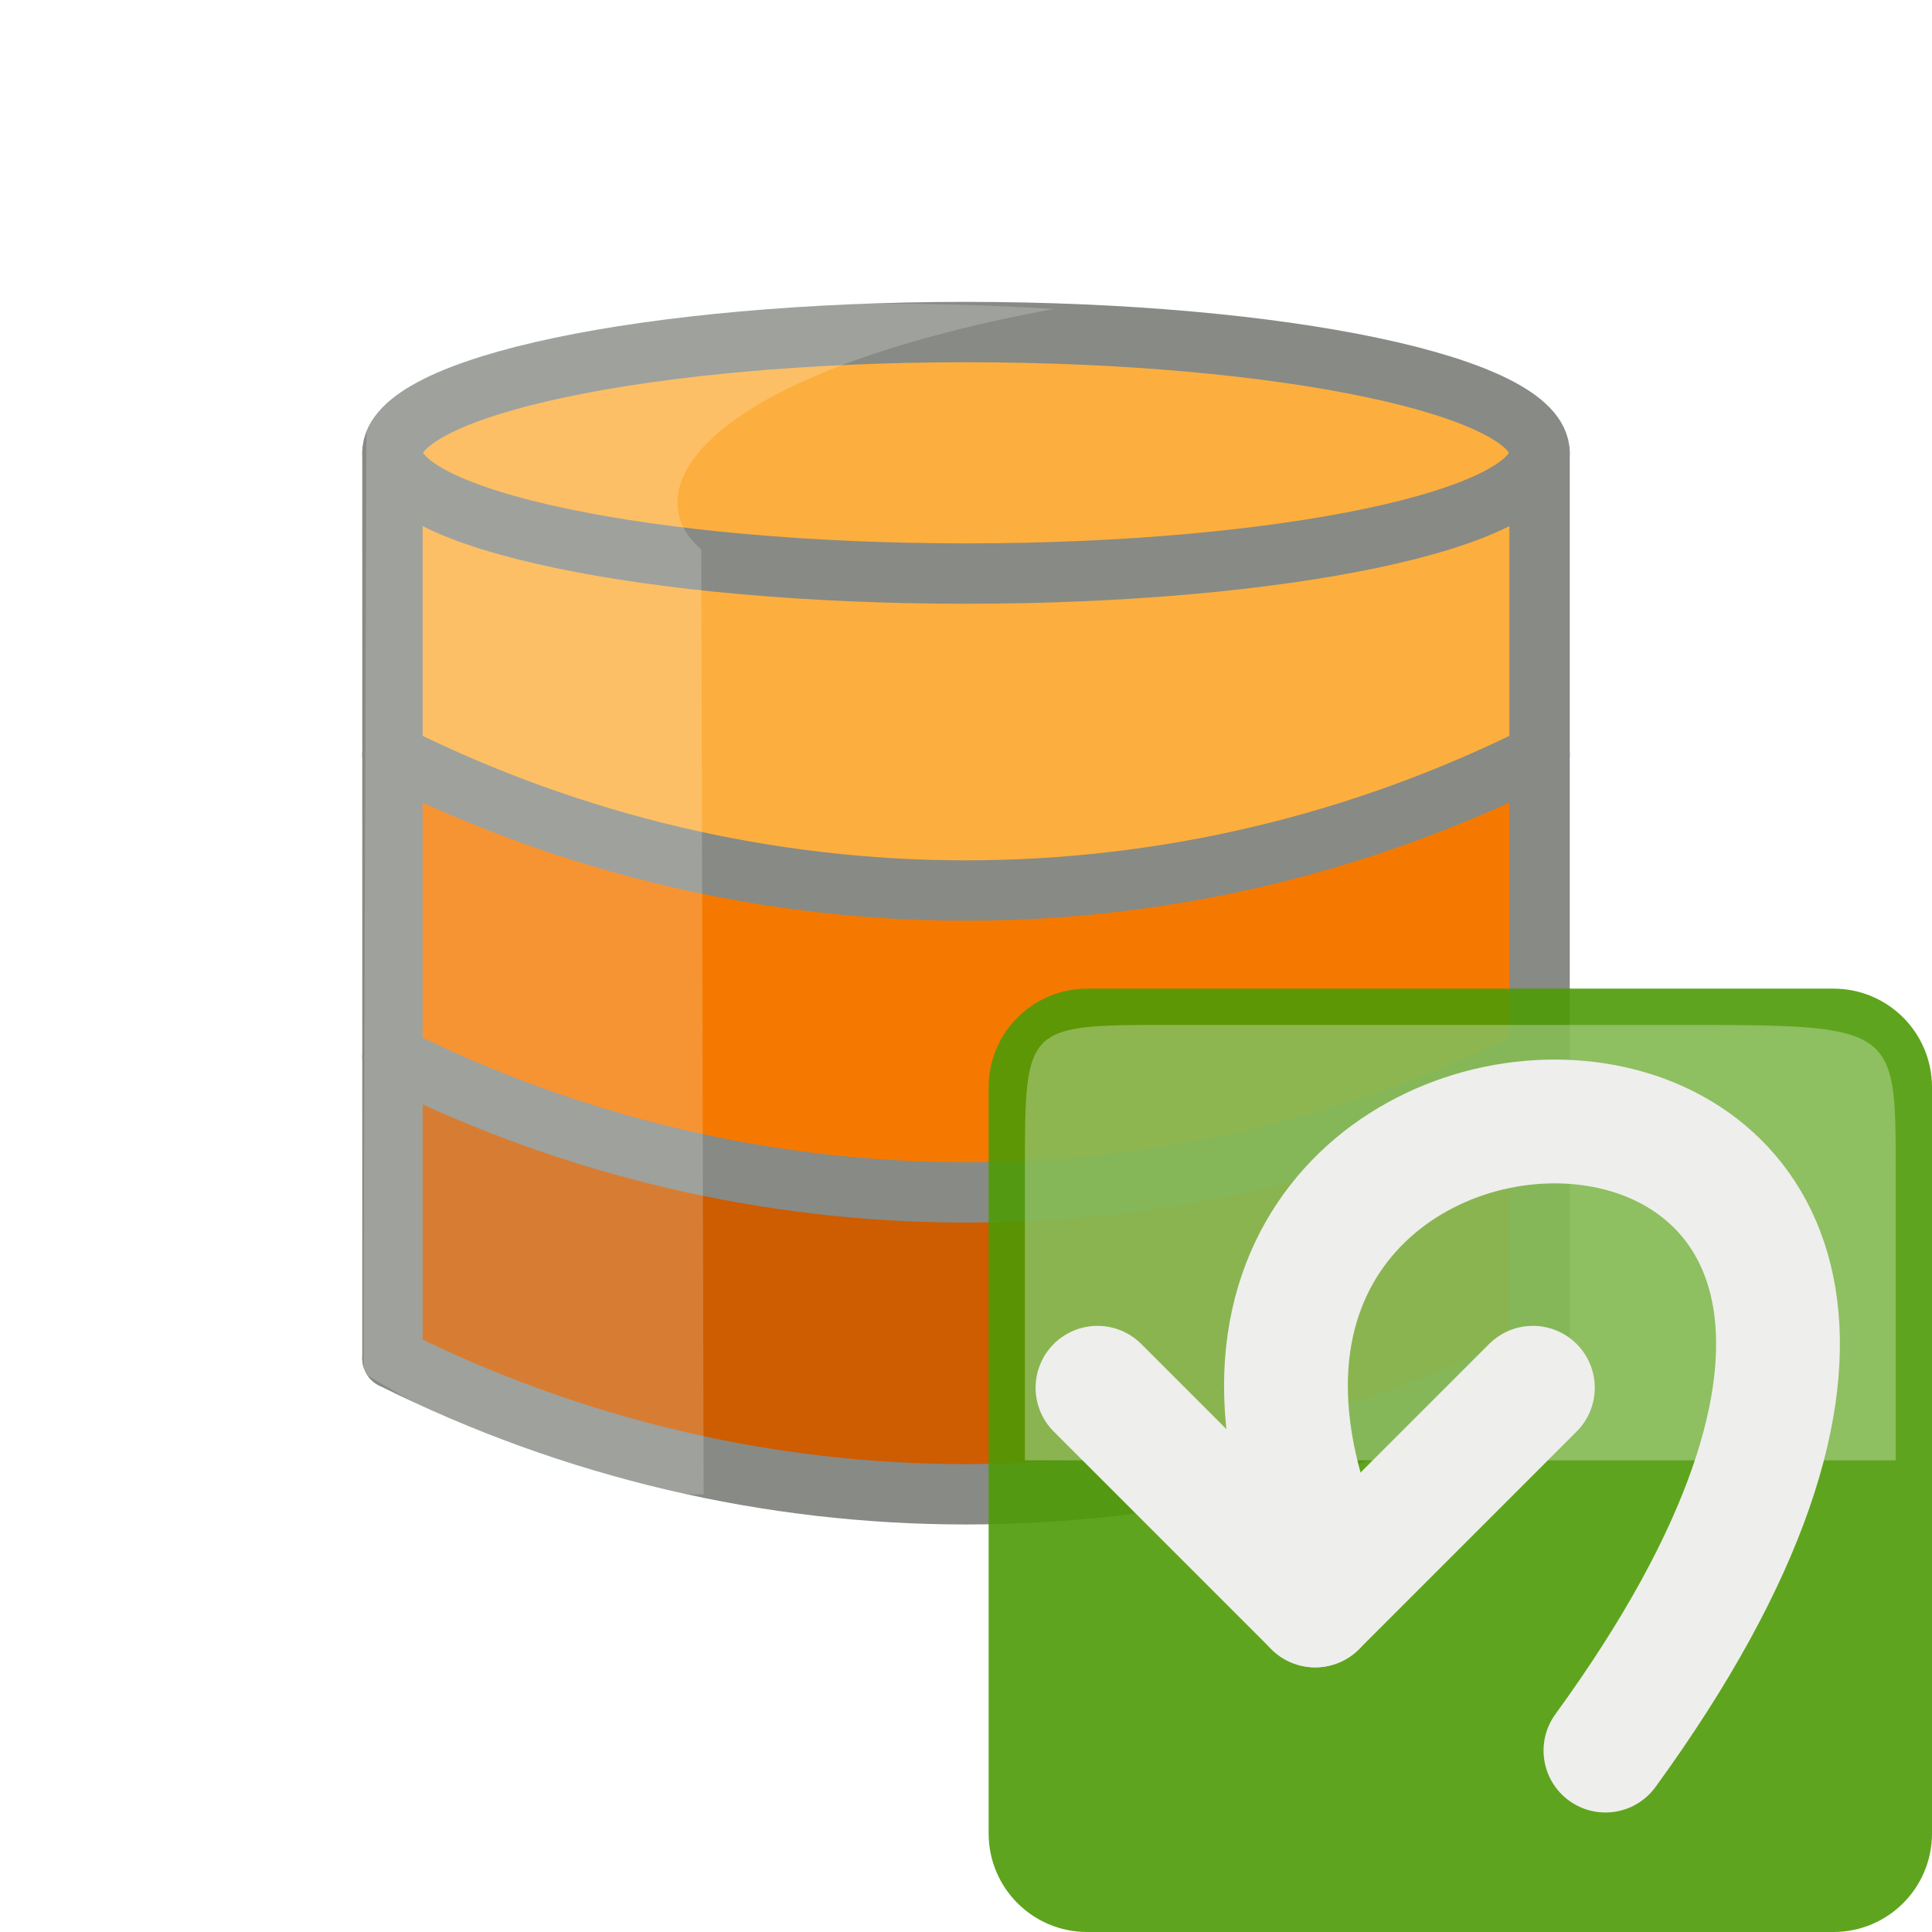
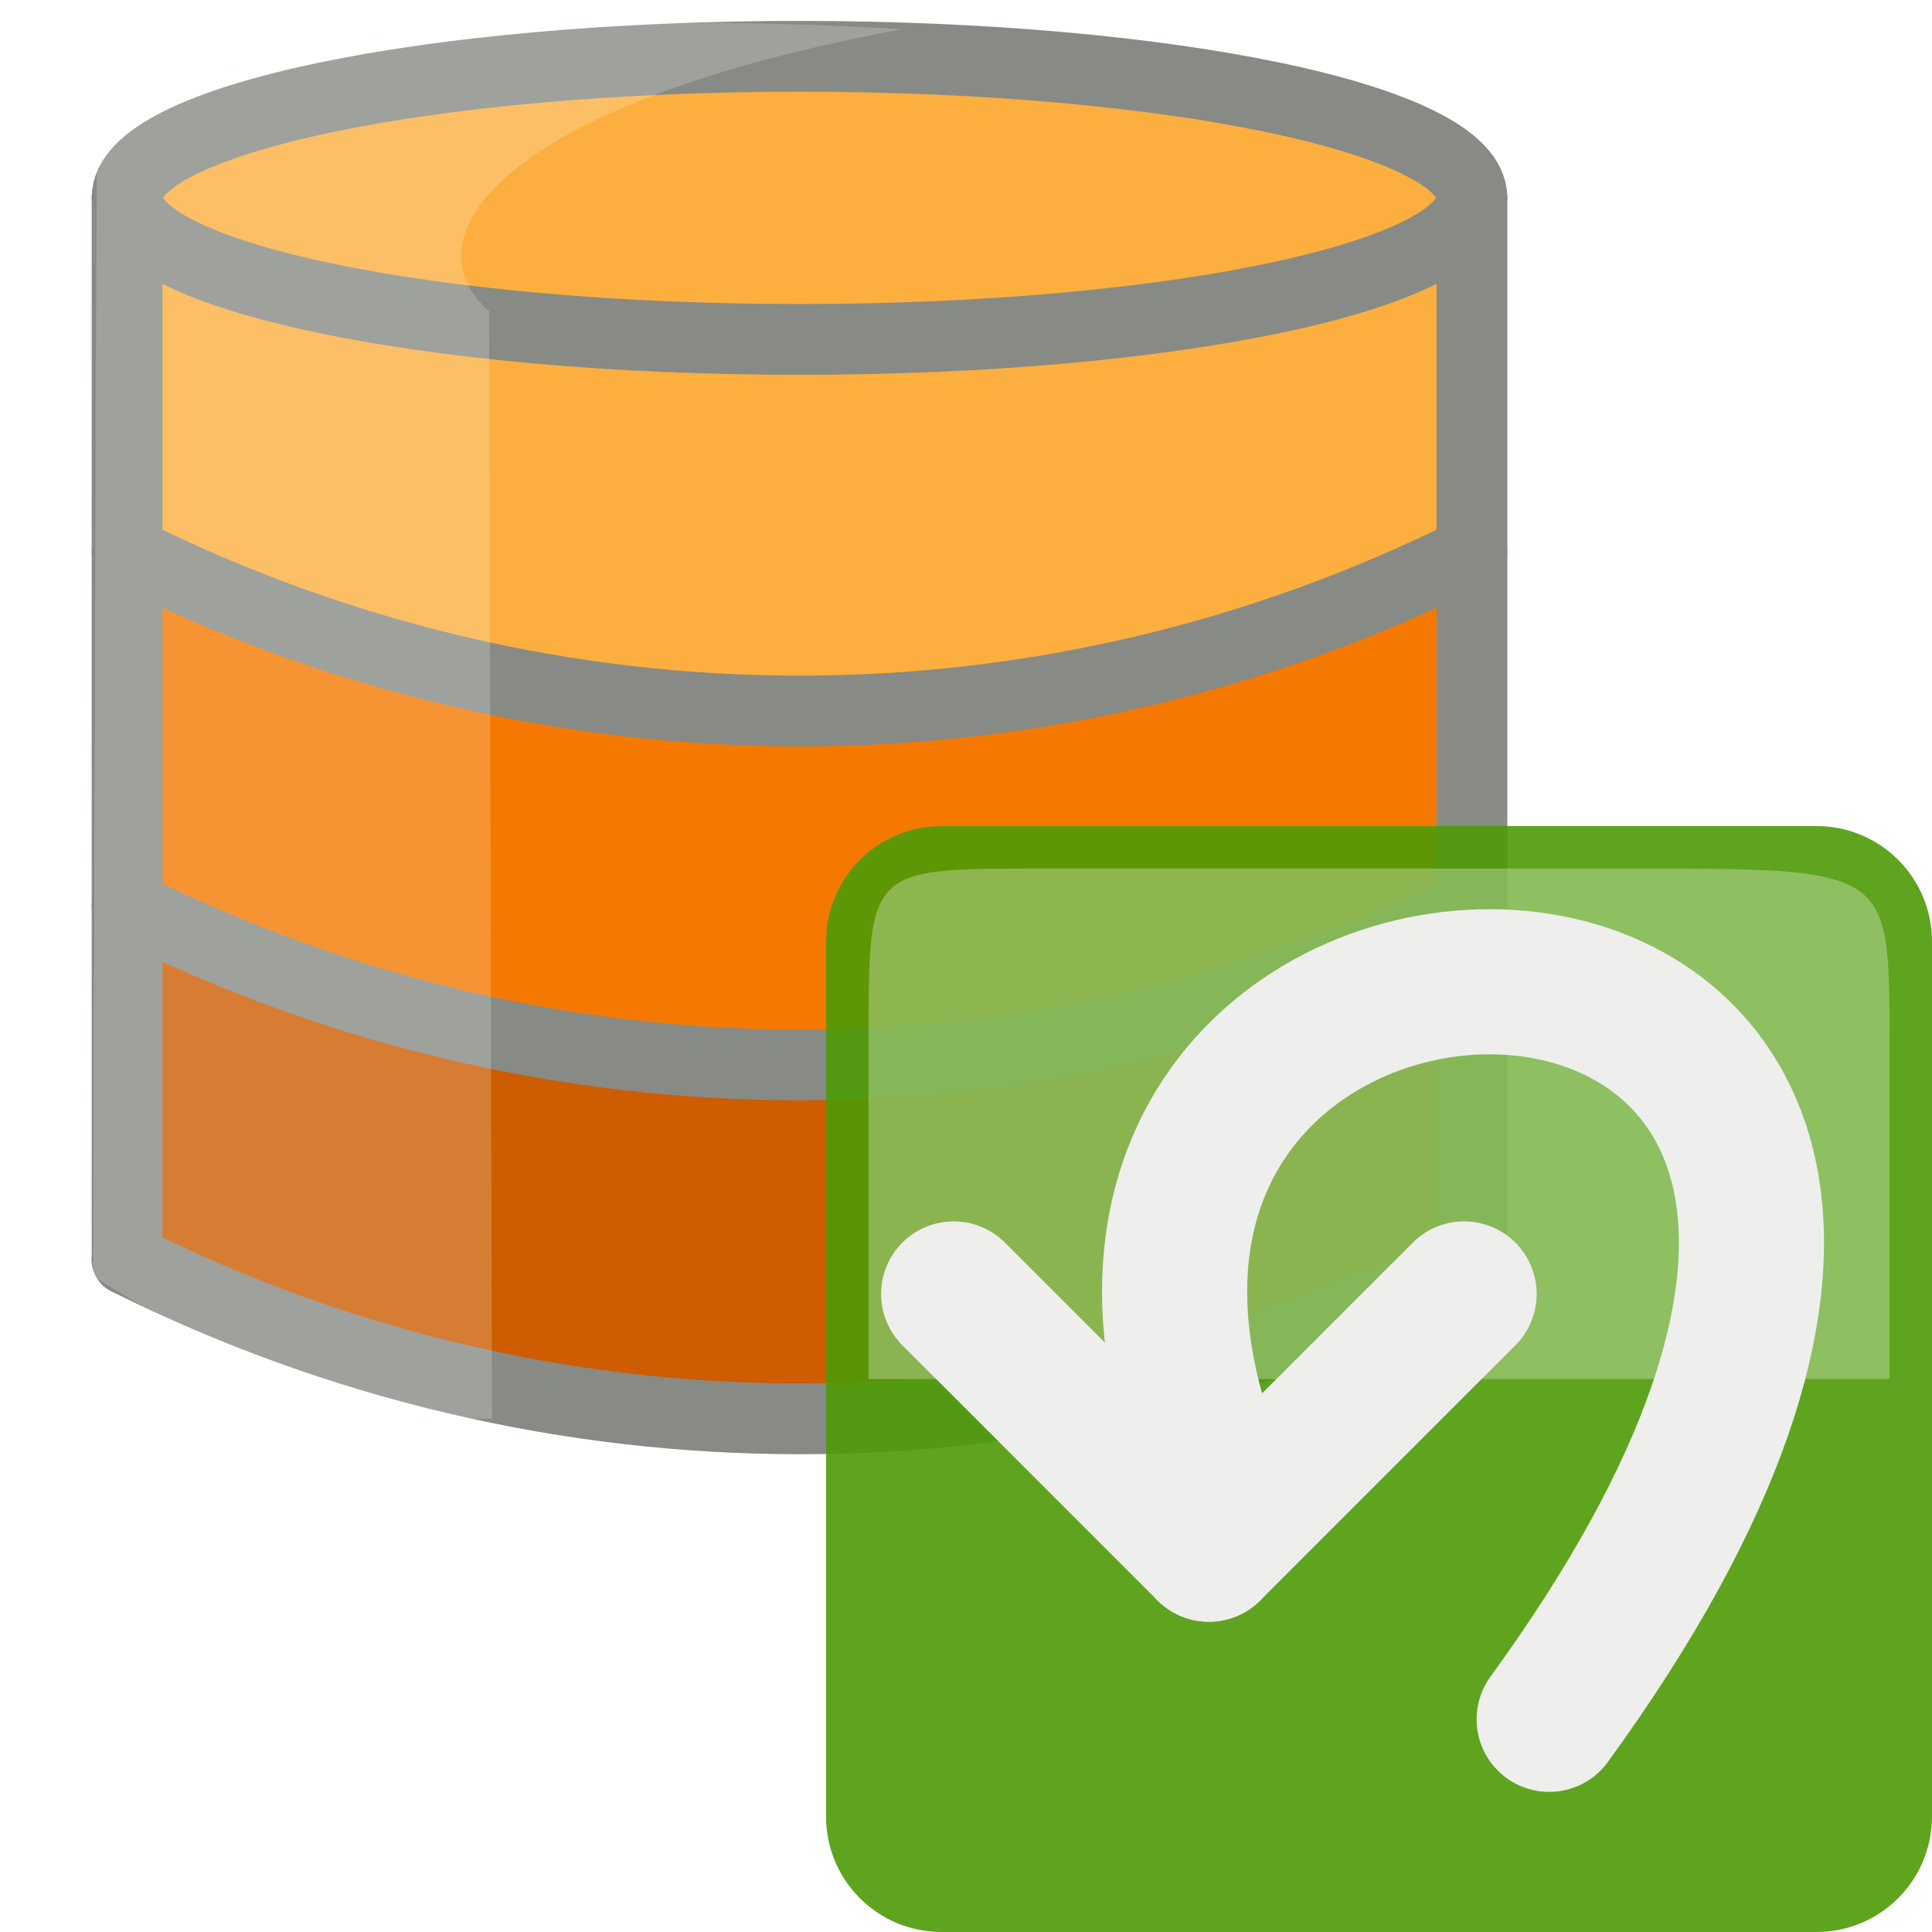
<svg xmlns="http://www.w3.org/2000/svg" version="1.1" width="32" height="32" id="svg5692">
  <defs id="defs5694">
    </defs>
-   <g id="layer2" style="display:inline">
-     <path d="m 6.5,17.5 c 6.812,2.891 15.515,2.376 19,0 l 0,5 -10,2 -9,-2 0,-5 z" id="path14788" style="color:#000000;fill:#ce5c00;fill-opacity:1;fill-rule:nonzero;stroke:none;stroke-width:1;marker:none;visibility:visible;display:inline;overflow:visible;enable-background:accumulate" />
-     <path d="m 6.5,7.5 c 6.812,2.891 15.515,2.376 19,0 l 0,5 -10,2 -9,-2 0,-5 z" id="path3121" style="color:#000000;fill:#fcaf3e;fill-opacity:1;fill-rule:nonzero;stroke:none;stroke-width:1;marker:none;visibility:visible;display:inline;overflow:visible;enable-background:accumulate" />
-     <path d="m 25.5,7.5 a 9.5,2 0 1 1 -19,0 9.5,2 0 1 1 19,0 z" id="path14757" style="color:#000000;fill:#fcaf3e;fill-opacity:1;fill-rule:nonzero;stroke:#888a85;stroke-width:1;stroke-linecap:square;stroke-linejoin:round;stroke-miterlimit:4;stroke-opacity:1;stroke-dasharray:none;stroke-dashoffset:0;marker:none;visibility:visible;display:inline;overflow:visible;enable-background:accumulate" />
-     <path d="m 6.5,12.5 c 6.812,2.891 15.515,2.376 19,0 l 0,5 -10,1 -9,-1 0,-5 z" id="path3119" style="color:#000000;fill:#f57900;fill-opacity:1;fill-rule:nonzero;stroke:none;stroke-width:1;marker:none;visibility:visible;display:inline;overflow:visible;enable-background:accumulate" />
-     <path d="m 6.5,7.5 0,15" id="path14767" style="color:#000000;fill:#729fcf;fill-opacity:0.784;fill-rule:nonzero;stroke:#888a85;stroke-width:1;stroke-linecap:round;stroke-linejoin:round;stroke-miterlimit:4;stroke-opacity:1;stroke-dasharray:none;stroke-dashoffset:0;marker:none;visibility:visible;display:inline;overflow:visible;enable-background:accumulate" />
-     <path d="m 25.5,7.5 0,15" id="path14786" style="color:#000000;fill:#729fcf;fill-opacity:0.784;fill-rule:nonzero;stroke:#888a85;stroke-width:1;stroke-linecap:round;stroke-linejoin:round;stroke-miterlimit:4;stroke-opacity:1;stroke-dasharray:none;stroke-dashoffset:0;marker:none;visibility:visible;display:inline;overflow:visible;enable-background:accumulate" />
+   <g id="layer2" style="display:inline" transform="matrix(1.172357,0,0,1.172357,-5.515435,-5.515435)">
+     <path d="m 6.5,17.5 c 6.812,2.891 15.515,2.376 19,0 v 5 l -10,2 -9,-2 z" id="path14788" style="color:#000000;display:inline;overflow:visible;visibility:visible;fill:#ce5c00;fill-opacity:1;fill-rule:nonzero;stroke:none;stroke-width:1;marker:none;enable-background:accumulate" />
+     <path d="m 6.5,7.5 c 6.812,2.891 15.515,2.376 19,0 v 5 l -10,2 -9,-2 z" id="path3121" style="color:#000000;display:inline;overflow:visible;visibility:visible;fill:#fcaf3e;fill-opacity:1;fill-rule:nonzero;stroke:none;stroke-width:1;marker:none;enable-background:accumulate" />
+     <path d="m 25.5,7.5 a 9.5,2 0 1 1 -19,0 9.5,2 0 1 1 19,0 z" id="path14757" style="color:#000000;display:inline;overflow:visible;visibility:visible;fill:#fcaf3e;fill-opacity:1;fill-rule:nonzero;stroke:#888a85;stroke-width:1;stroke-linecap:square;stroke-linejoin:round;stroke-miterlimit:4;stroke-dasharray:none;stroke-dashoffset:0;stroke-opacity:1;marker:none;enable-background:accumulate" />
+     <path d="m 6.5,12.5 c 6.812,2.891 15.515,2.376 19,0 v 5 l -10,1 -9,-1 z" id="path3119" style="color:#000000;display:inline;overflow:visible;visibility:visible;fill:#f57900;fill-opacity:1;fill-rule:nonzero;stroke:none;stroke-width:1;marker:none;enable-background:accumulate" />
+     <path d="m 6.5,7.5 v 15" id="path14767" style="color:#000000;display:inline;overflow:visible;visibility:visible;fill:#729fcf;fill-opacity:0.784;fill-rule:nonzero;stroke:#888a85;stroke-width:1;stroke-linecap:round;stroke-linejoin:round;stroke-miterlimit:4;stroke-dasharray:none;stroke-dashoffset:0;stroke-opacity:1;marker:none;enable-background:accumulate" />
+     <path d="m 25.5,7.5 v 15" id="path14786" style="color:#000000;display:inline;overflow:visible;visibility:visible;fill:#729fcf;fill-opacity:0.784;fill-rule:nonzero;stroke:#888a85;stroke-width:1;stroke-linecap:round;stroke-linejoin:round;stroke-miterlimit:4;stroke-dasharray:none;stroke-dashoffset:0;stroke-opacity:1;marker:none;enable-background:accumulate" />
    <path d="m 6.5,12.5 c 6,3 13,3 19,0" id="path14836" style="fill:#fcaf3e;stroke:#888a85;stroke-width:1px;stroke-linecap:round;stroke-linejoin:round;stroke-opacity:1" />
    <path d="m 6.5,17.5 c 6,3 13,3 19,0" id="path14838" style="fill:#f57900;stroke:#888a85;stroke-width:1px;stroke-linecap:round;stroke-linejoin:round;stroke-opacity:1" />
    <path d="m 6.5,22.5 c 6,3 13,3 19,0" id="path14840" style="fill:#ce5c00;stroke:#888a85;stroke-width:1px;stroke-linecap:round;stroke-linejoin:round;stroke-opacity:1" />
-     <path d="m 6.07,7.165 c 0,0 -0.048,13.574 -0.048,15.574 3.525,2.182 5.633,2.01 5.633,2.01 L 11.615,9.102 C 10.476,8.121 11.62,6.2 17.452,5.117 15.41,4.992 7.01,4.64 6.07,7.165 z" id="path13973-2" style="opacity:0.2;fill:#fcffff;fill-rule:evenodd;stroke:none;display:inline" />
+     <path d="m 6.07,7.165 c 0,0 -0.048,13.574 -0.048,15.574 3.525,2.182 5.633,2.01 5.633,2.01 L 11.615,9.102 C 10.476,8.121 11.62,6.2 17.452,5.117 15.41,4.992 7.01,4.64 6.07,7.165 Z" id="path13973-2" style="display:inline;opacity:0.2;fill:#fcffff;fill-rule:evenodd;stroke:none" />
  </g>
-   <g id="layer1" style="display:inline" transform="matrix(1.201923,0,0,1.201923,-6.461538,-6.461538)">
-     <text x="-2.059" y="13.782" id="text14718" xml:space="preserve" style="font-size:14px;font-style:normal;font-weight:normal;line-height:125%;letter-spacing:0px;word-spacing:0px;fill:#000000;fill-opacity:1;stroke:none;font-family:Sans">
-       <tspan x="-2.059" y="13.782" id="tspan14720" />
+   <g id="layer1" style="display:inline" transform="matrix(1.409083,0,0,1.409083,-13.09067,-13.09067)">
+     <text x="-2.059" y="13.782" id="text14718" xml:space="preserve" style="font-style:normal;font-weight:normal;font-size:14px;line-height:0%;font-family:sans-serif;letter-spacing:0px;word-spacing:0px;fill:#000000;fill-opacity:1;stroke:none">
+       <tspan x="-2.059" y="13.782" id="tspan14720" style="font-family:sans-serif" />
    </text>
    <g id="g8141" style="display:inline">
-       <rect width="12" height="12" rx="0.857" ry="0.857" x="19.5" y="19.5" id="rect10143-0-4" style="opacity:0.9;color:#000000;fill:#4e9a06;fill-opacity:1;fill-rule:nonzero;stroke:#4e9a06;stroke-width:1;stroke-linecap:square;stroke-linejoin:round;stroke-miterlimit:4;stroke-opacity:1;stroke-dasharray:none;stroke-dashoffset:0;marker:none;visibility:visible;display:inline;overflow:visible;enable-background:accumulate" />
-       <path d="m 19.5,25.5 12,0 0,-4 c 0,-2 0,-2 -3,-2 -0.698,0 -6.072,0 -7,0 -2,0 -2,0 -2,2 0,1 0,2 0,4 z" id="path10149-9-2" style="opacity:0.3;fill:#fcffff;fill-rule:evenodd;stroke:none;display:inline;enable-background:new" />
-       <path d="m 23.5,26.5 c -3,-8 12,-8 4,3" id="path15031-3-49" style="fill:none;stroke:#eeeeec;stroke-width:1.706;stroke-linecap:round;stroke-linejoin:miter;stroke-miterlimit:4;stroke-opacity:1;stroke-dasharray:none;display:inline" />
-       <g transform="matrix(0,-1,1,0,-1,48)" id="g8077">
-         <path d="m 20.5,24.5 3,-3" id="path15033-4-32" style="fill:#5c3566;stroke:#eeeeec;stroke-width:1.706;stroke-linecap:round;stroke-linejoin:miter;stroke-miterlimit:4;stroke-opacity:1;stroke-dasharray:none;display:inline" />
-         <path d="m 20.5,24.5 3,3" id="path15035-1-2" style="fill:#5c3566;stroke:#eeeeec;stroke-width:1.706;stroke-linecap:round;stroke-linejoin:miter;stroke-miterlimit:4;stroke-opacity:1;stroke-dasharray:none;display:inline" />
+       <rect width="12" height="12" rx="0.857" ry="0.857" x="19.5" y="19.5" id="rect10143-0-4" style="color:#000000;display:inline;overflow:visible;visibility:visible;opacity:0.9;fill:#4e9a06;fill-opacity:1;fill-rule:nonzero;stroke:#4e9a06;stroke-width:1;stroke-linecap:square;stroke-linejoin:round;stroke-miterlimit:4;stroke-dasharray:none;stroke-dashoffset:0;stroke-opacity:1;marker:none;enable-background:accumulate" />
+       <path d="m 19.5,25.5 h 12 v -4 c 0,-2 0,-2 -3,-2 -0.698,0 -6.072,0 -7,0 -2,0 -2,0 -2,2 0,1 0,2 0,4 z" id="path10149-9-2" style="display:inline;opacity:0.3;fill:#fcffff;fill-rule:evenodd;stroke:none;enable-background:new" />
+       <path d="m 23.5,26.5 c -3,-8 12,-8 4,3" id="path15031-3-49" style="display:inline;fill:none;stroke:#eeeeec;stroke-width:1.706;stroke-linecap:round;stroke-linejoin:miter;stroke-miterlimit:4;stroke-dasharray:none;stroke-opacity:1" />
+       <g transform="rotate(-90,23.5,24.5)" id="g8077">
+         <path d="m 20.5,24.5 3,-3" id="path15033-4-32" style="display:inline;fill:#5c3566;stroke:#eeeeec;stroke-width:1.706;stroke-linecap:round;stroke-linejoin:miter;stroke-miterlimit:4;stroke-dasharray:none;stroke-opacity:1" />
+         <path d="m 20.5,24.5 3,3" id="path15035-1-2" style="display:inline;fill:#5c3566;stroke:#eeeeec;stroke-width:1.706;stroke-linecap:round;stroke-linejoin:miter;stroke-miterlimit:4;stroke-dasharray:none;stroke-opacity:1" />
      </g>
    </g>
  </g>
</svg>
